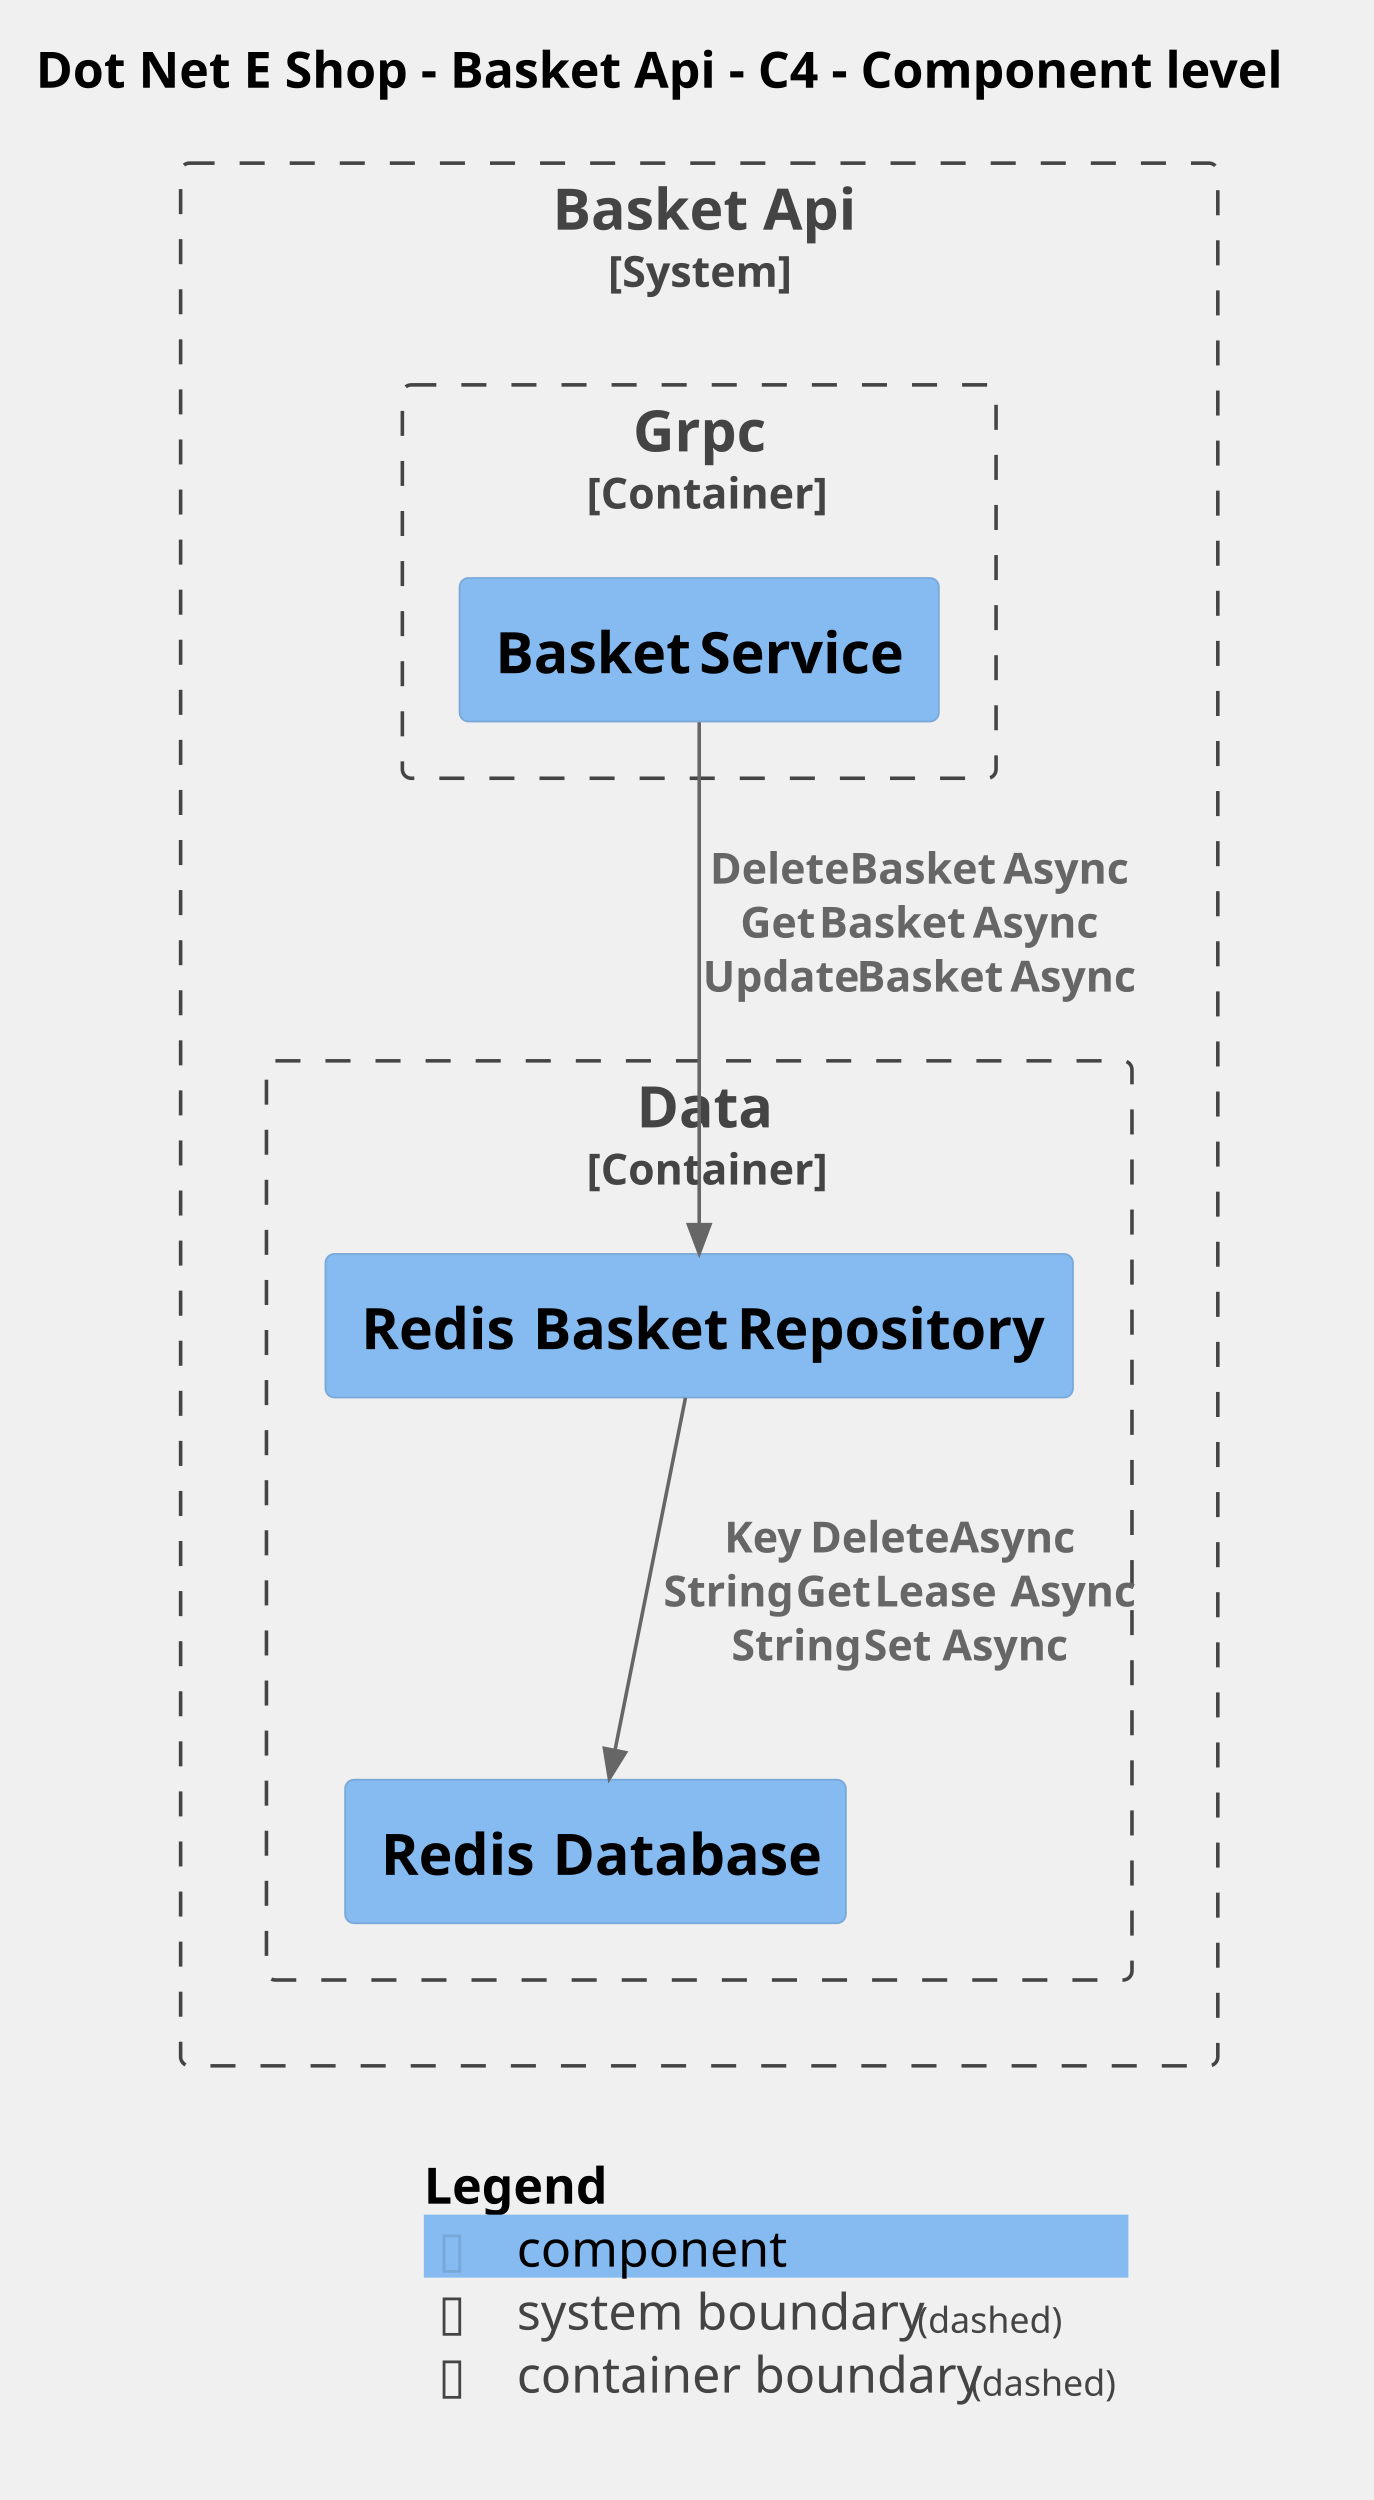
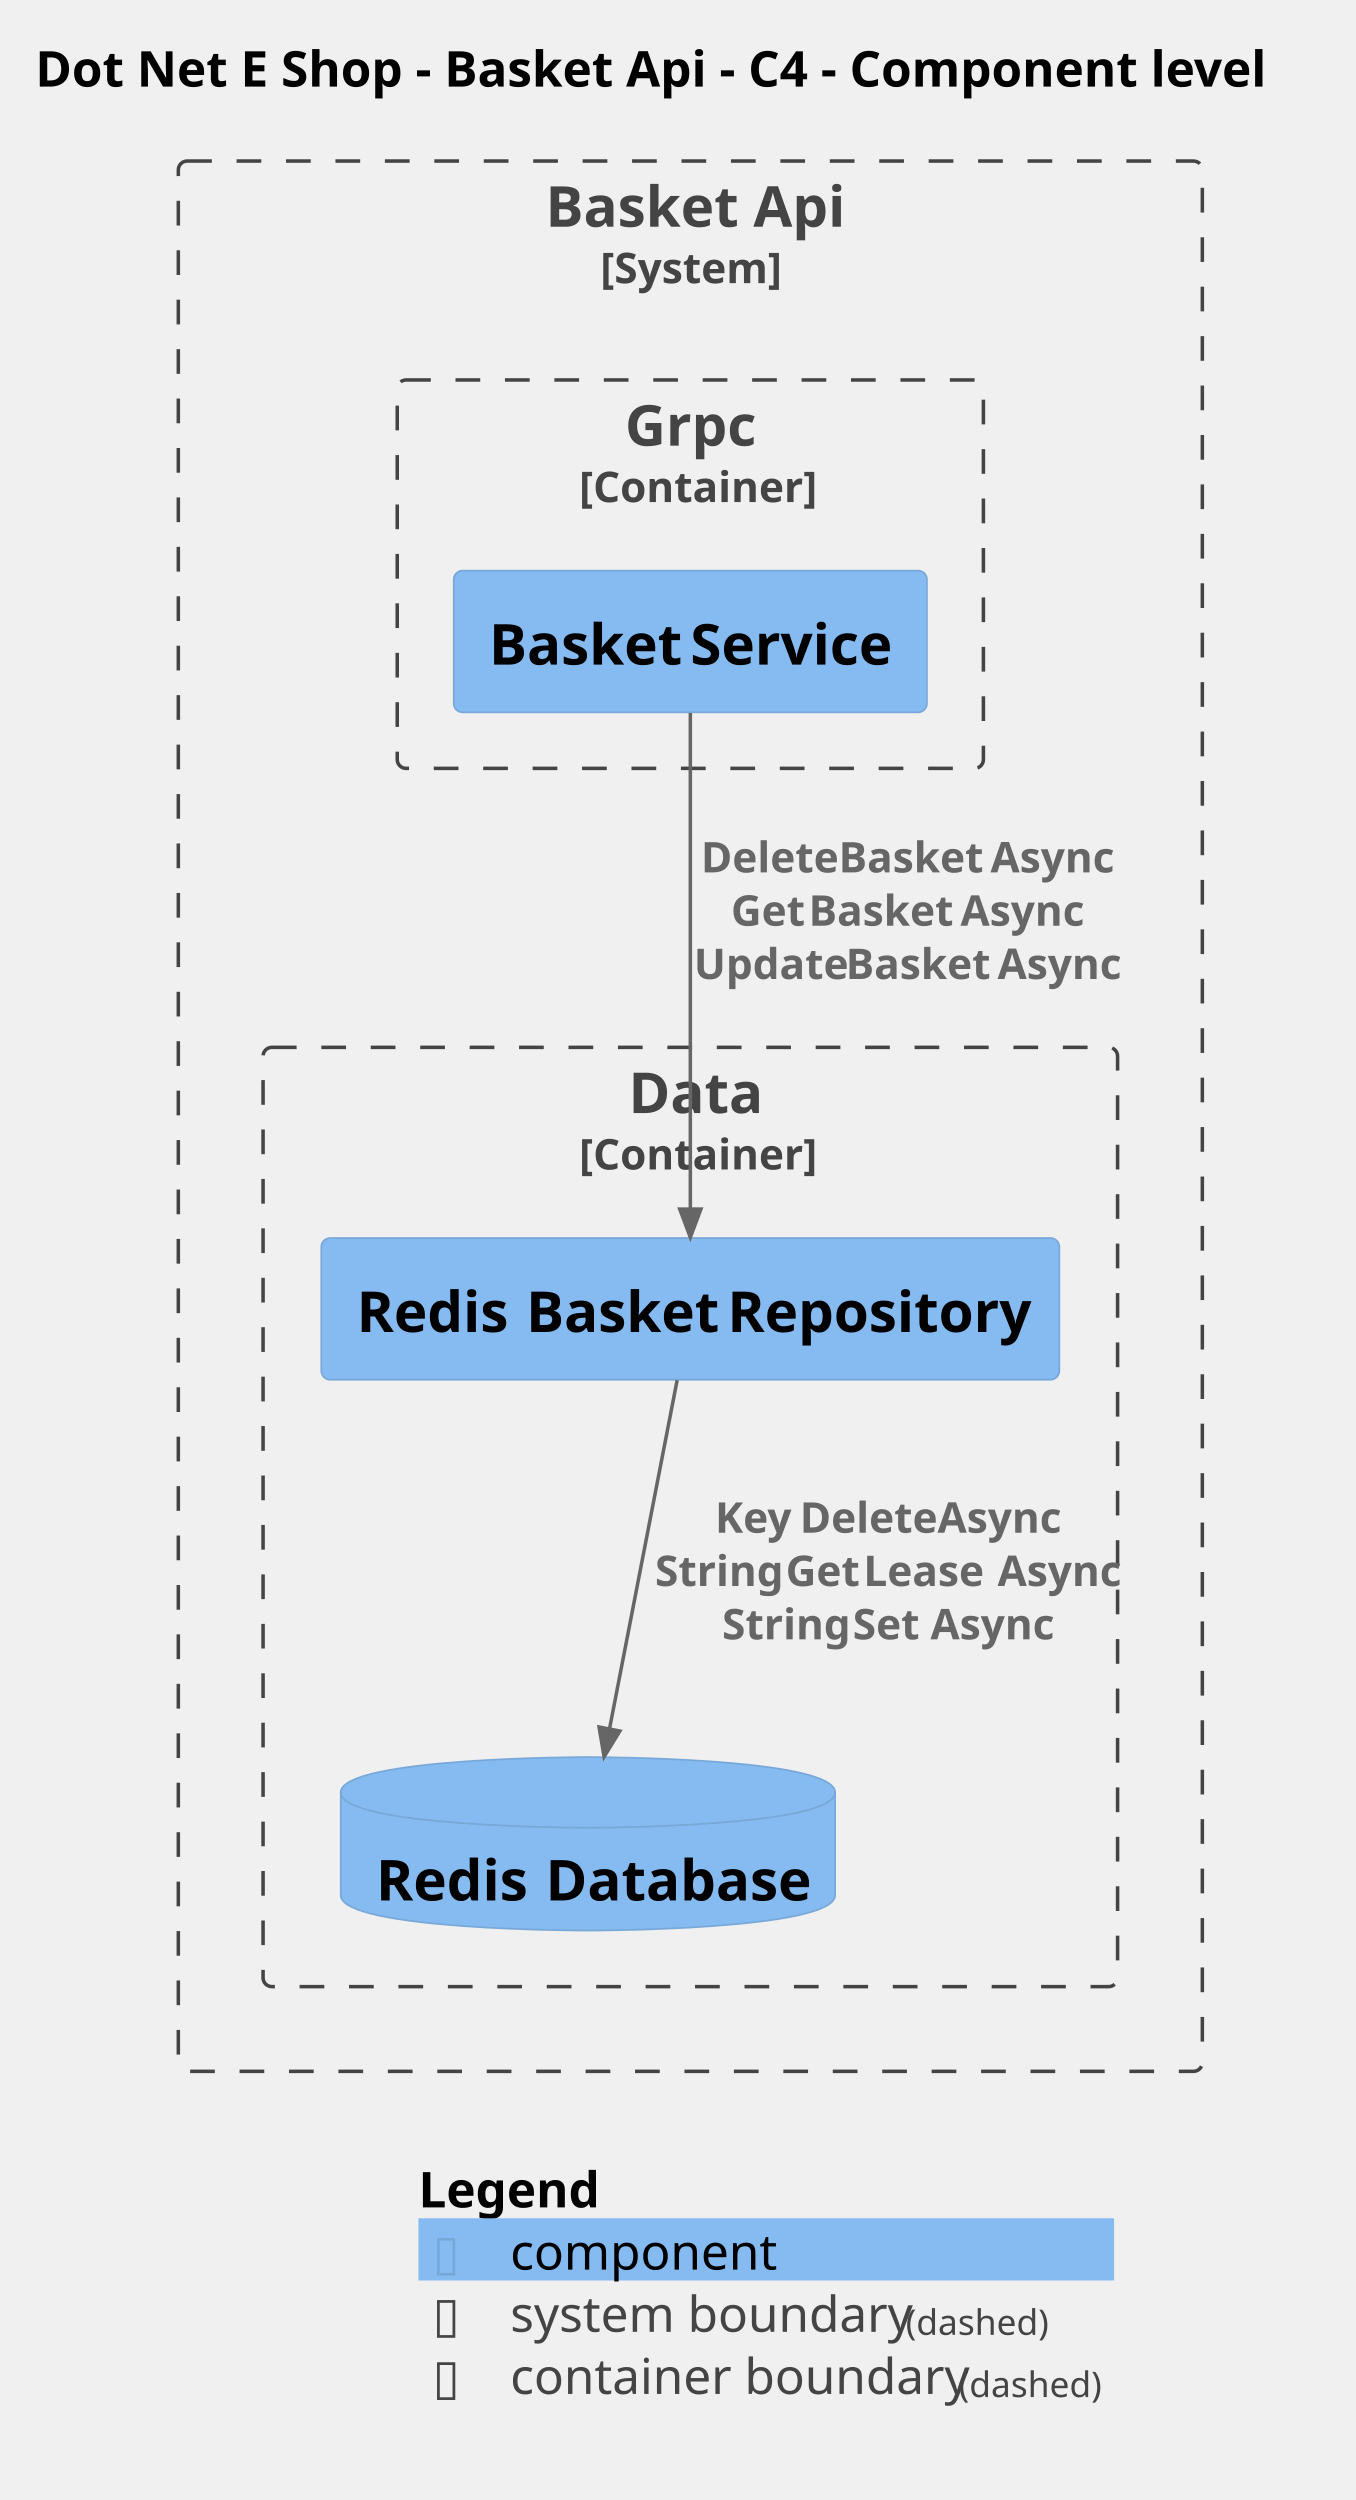
- <svg xmlns="http://www.w3.org/2000/svg" contentStyleType="text/css" height="699px" preserveAspectRatio="none" style="width:384px;height:699px;background:#FFFFFF;" version="1.1" viewBox="0 0 384 699" width="384px" zoomAndPan="magnify">
+ <svg xmlns="http://www.w3.org/2000/svg" contentStyleType="text/css" height="708px" preserveAspectRatio="none" style="width:384px;height:708px;background:#FFFFFF;" version="1.1" viewBox="0 0 384 708" width="384px" zoomAndPan="magnify">
  <defs />
  <g>
    <text fill="#000000" font-family="sans-serif" font-size="14" font-weight="bold" lengthAdjust="spacing" textLength="356" x="10" y="24.533">Dot Net E Shop - Basket Api - C4 - Component level</text>
    <g id="cluster_DotNetEShop.SoftwareSystems.BasketApi">
-       <rect fill="none" height="532" rx="2.5" ry="2.5" style="stroke:#444444;stroke-width:1.0;stroke-dasharray:7.0,7.0;" width="290" x="50.5" y="45.609" />
+       <rect fill="none" height="541" rx="2.5" ry="2.5" style="stroke:#444444;stroke-width:1.0;stroke-dasharray:7.0,7.0;" width="290" x="50.5" y="45.609" />
      <text fill="#444444" font-family="sans-serif" font-size="16" font-weight="bold" lengthAdjust="spacing" textLength="82" x="154.5" y="64.219">Basket Api</text>
      <text fill="#444444" font-family="sans-serif" font-size="12" font-weight="bold" lengthAdjust="spacing" textLength="51" x="170" y="80.191">[System]</text>
    </g>
    <g id="cluster_DotNetEShop.SoftwareSystems.BasketApi.Containers.Data">
-       <rect fill="none" height="257" rx="2.5" ry="2.5" style="stroke:#444444;stroke-width:1.0;stroke-dasharray:7.0,7.0;" width="242" x="74.5" y="296.609" />
+       <rect fill="none" height="266" rx="2.5" ry="2.5" style="stroke:#444444;stroke-width:1.0;stroke-dasharray:7.0,7.0;" width="242" x="74.5" y="296.609" />
      <text fill="#444444" font-family="sans-serif" font-size="16" font-weight="bold" lengthAdjust="spacing" textLength="35" x="178" y="315.219">Data</text>
      <text fill="#444444" font-family="sans-serif" font-size="12" font-weight="bold" lengthAdjust="spacing" textLength="63" x="164" y="331.191">[Container]</text>
    </g>
    <g id="cluster_DotNetEShop.SoftwareSystems.BasketApi.Containers.Grpc">
      <rect fill="none" height="110" rx="2.5" ry="2.5" style="stroke:#444444;stroke-width:1.0;stroke-dasharray:7.0,7.0;" width="166" x="112.5" y="107.609" />
      <text fill="#444444" font-family="sans-serif" font-size="16" font-weight="bold" lengthAdjust="spacing" textLength="37" x="177" y="126.219">Grpc</text>
      <text fill="#444444" font-family="sans-serif" font-size="12" font-weight="bold" lengthAdjust="spacing" textLength="63" x="164" y="142.191">[Container]</text>
    </g>
    <g id="elem_DotNetEShop.SoftwareSystems.BasketApi.Containers.Data.Components.RedisBasketRepository">
      <rect fill="#85BBF0" height="40.125" rx="2.5" ry="2.5" style="stroke:#78A8D8;stroke-width:0.5;" width="209" x="91" y="350.609" />
      <text fill="#000000" font-family="sans-serif" font-size="16" font-weight="bold" lengthAdjust="spacing" textLength="44" x="101" y="377.219">Redis</text>
      <text fill="#000000" font-family="sans-serif" font-size="16" font-weight="bold" lengthAdjust="spacing" textLength="4" x="145" y="377.219"> </text>
      <text fill="#000000" font-family="sans-serif" font-size="16" font-weight="bold" lengthAdjust="spacing" textLength="53" x="149" y="377.219">Basket</text>
      <text fill="#000000" font-family="sans-serif" font-size="16" font-weight="bold" lengthAdjust="spacing" textLength="4" x="202" y="377.219"> </text>
      <text fill="#000000" font-family="sans-serif" font-size="16" font-weight="bold" lengthAdjust="spacing" textLength="84" x="206" y="377.219">Repository</text>
    </g>
    <g id="elem_DotNetEShop.SoftwareSystems.BasketApi.Containers.Data.Components.RedisDatabase">
-       <rect fill="#85BBF0" height="40.125" rx="2.5" ry="2.5" style="stroke:#78A8D8;stroke-width:0.5;" width="140" x="96.5" y="497.609" />
-       <text fill="#000000" font-family="sans-serif" font-size="16" font-weight="bold" lengthAdjust="spacing" textLength="44" x="106.5" y="524.219">Redis</text>
-       <text fill="#000000" font-family="sans-serif" font-size="16" font-weight="bold" lengthAdjust="spacing" textLength="4" x="150.5" y="524.219"> </text>
-       <text fill="#000000" font-family="sans-serif" font-size="16" font-weight="bold" lengthAdjust="spacing" textLength="72" x="154.5" y="524.219">Database</text>
+       <path d="M96.5,507.609 C96.5,497.609 166.5,497.609 166.5,497.609 C166.5,497.609 236.5,497.609 236.5,507.609 L236.5,536.734 C236.5,546.734 166.5,546.734 166.5,546.734 C166.5,546.734 96.5,546.734 96.5,536.734 L96.5,507.609 " fill="#85BBF0" style="stroke:#78A8D8;stroke-width:0.5;" />
+       <path d="M96.5,507.609 C96.5,517.609 166.5,517.609 166.5,517.609 C166.5,517.609 236.5,517.609 236.5,507.609 " fill="none" style="stroke:#78A8D8;stroke-width:0.5;" />
+       <text fill="#000000" font-family="sans-serif" font-size="16" font-weight="bold" lengthAdjust="spacing" textLength="44" x="106.5" y="538.219">Redis</text>
+       <text fill="#000000" font-family="sans-serif" font-size="16" font-weight="bold" lengthAdjust="spacing" textLength="4" x="150.5" y="538.219"> </text>
+       <text fill="#000000" font-family="sans-serif" font-size="16" font-weight="bold" lengthAdjust="spacing" textLength="72" x="154.5" y="538.219">Database</text>
    </g>
    <g id="elem_DotNetEShop.SoftwareSystems.BasketApi.Containers.Grpc.Components.BasketService">
      <rect fill="#85BBF0" height="40.125" rx="2.5" ry="2.5" style="stroke:#78A8D8;stroke-width:0.5;" width="134" x="128.5" y="161.609" />
      <text fill="#000000" font-family="sans-serif" font-size="16" font-weight="bold" lengthAdjust="spacing" textLength="53" x="138.5" y="188.219">Basket</text>
      <text fill="#000000" font-family="sans-serif" font-size="16" font-weight="bold" lengthAdjust="spacing" textLength="4" x="191.5" y="188.219"> </text>
      <text fill="#000000" font-family="sans-serif" font-size="16" font-weight="bold" lengthAdjust="spacing" textLength="57" x="195.5" y="188.219">Service</text>
    </g>
    <g id="link_DotNetEShop.SoftwareSystems.BasketApi.Containers.Data.Components.RedisBasketRepository_DotNetEShop.SoftwareSystems.BasketApi.Containers.Data.Components.RedisDatabase">
-       <path d="M191.65,390.859 C186.1,418.599 177.487,461.654 171.937,489.434 " fill="none" id="DotNetEShop.SoftwareSystems.BasketApi.Containers.Data.Components.RedisBasketRepository-to-DotNetEShop.SoftwareSystems.BasketApi.Containers.Data.Components.RedisDatabase" style="stroke:#666666;stroke-width:1.0;" />
-       <polygon fill="#666666" points="170.37,497.279,174.879,490.022,168.995,488.847,170.37,497.279" style="stroke:#666666;stroke-width:1.0;" />
+       <path d="M191.77,390.849 C186.48,418.129 178.323,460.176 172.603,489.666 " fill="none" id="DotNetEShop.SoftwareSystems.BasketApi.Containers.Data.Components.RedisBasketRepository-to-DotNetEShop.SoftwareSystems.BasketApi.Containers.Data.Components.RedisDatabase" style="stroke:#666666;stroke-width:1.0;" />
+       <polygon fill="#666666" points="171.08,497.519,175.548,490.237,169.658,489.094,171.08,497.519" style="stroke:#666666;stroke-width:1.0;" />
      <text fill="#666666" font-family="sans-serif" font-size="12" font-weight="bold" lengthAdjust="spacing" textLength="21" x="202.5" y="434.066">Key</text>
      <text fill="#666666" font-family="sans-serif" font-size="12" font-weight="bold" lengthAdjust="spacing" textLength="3" x="223.5" y="434.066"> </text>
      <text fill="#666666" font-family="sans-serif" font-size="12" font-weight="bold" lengthAdjust="spacing" textLength="36" x="226.5" y="434.066">Delete</text>
      <text fill="#666666" font-family="sans-serif" font-size="12" font-weight="bold" lengthAdjust="spacing" textLength="3" x="262.5" y="434.066"> </text>
      <text fill="#666666" font-family="sans-serif" font-size="12" font-weight="bold" lengthAdjust="spacing" textLength="35" x="265.5" y="434.066">Async</text>
      <text fill="#666666" font-family="sans-serif" font-size="12" font-weight="bold" lengthAdjust="spacing" textLength="34" x="185.5" y="449.16">String</text>
      <text fill="#666666" font-family="sans-serif" font-size="12" font-weight="bold" lengthAdjust="spacing" textLength="3" x="219.5" y="449.16"> </text>
      <text fill="#666666" font-family="sans-serif" font-size="12" font-weight="bold" lengthAdjust="spacing" textLength="19" x="222.5" y="449.16">Get</text>
      <text fill="#666666" font-family="sans-serif" font-size="12" font-weight="bold" lengthAdjust="spacing" textLength="3" x="241.5" y="449.16"> </text>
      <text fill="#666666" font-family="sans-serif" font-size="12" font-weight="bold" lengthAdjust="spacing" textLength="35" x="244.5" y="449.16">Lease</text>
      <text fill="#666666" font-family="sans-serif" font-size="12" font-weight="bold" lengthAdjust="spacing" textLength="3" x="279.5" y="449.16"> </text>
      <text fill="#666666" font-family="sans-serif" font-size="12" font-weight="bold" lengthAdjust="spacing" textLength="35" x="282.5" y="449.16">Async</text>
      <text fill="#666666" font-family="sans-serif" font-size="12" font-weight="bold" lengthAdjust="spacing" textLength="34" x="204.5" y="464.254">String</text>
      <text fill="#666666" font-family="sans-serif" font-size="12" font-weight="bold" lengthAdjust="spacing" textLength="3" x="238.5" y="464.254"> </text>
      <text fill="#666666" font-family="sans-serif" font-size="12" font-weight="bold" lengthAdjust="spacing" textLength="19" x="241.5" y="464.254">Set</text>
      <text fill="#666666" font-family="sans-serif" font-size="12" font-weight="bold" lengthAdjust="spacing" textLength="3" x="260.5" y="464.254"> </text>
      <text fill="#666666" font-family="sans-serif" font-size="12" font-weight="bold" lengthAdjust="spacing" textLength="35" x="263.5" y="464.254">Async</text>
    </g>
    <g id="link_DotNetEShop.SoftwareSystems.BasketApi.Containers.Grpc.Components.BasketService_DotNetEShop.SoftwareSystems.BasketApi.Containers.Data.Components.RedisBasketRepository">
      <path d="M195.5,201.919 C195.5,237.839 195.5,306.559 195.5,342.409 " fill="none" id="DotNetEShop.SoftwareSystems.BasketApi.Containers.Grpc.Components.BasketService-to-DotNetEShop.SoftwareSystems.BasketApi.Containers.Data.Components.RedisBasketRepository" style="stroke:#666666;stroke-width:1.0;" />
      <polygon fill="#666666" points="195.5,350.409,198.5,342.409,192.5,342.409,195.5,350.409" style="stroke:#666666;stroke-width:1.0;" />
      <text fill="#666666" font-family="sans-serif" font-size="12" font-weight="bold" lengthAdjust="spacing" textLength="36" x="198.5" y="247.066">Delete</text>
      <text fill="#666666" font-family="sans-serif" font-size="12" font-weight="bold" lengthAdjust="spacing" textLength="3" x="234.5" y="247.066"> </text>
      <text fill="#666666" font-family="sans-serif" font-size="12" font-weight="bold" lengthAdjust="spacing" textLength="40" x="237.5" y="247.066">Basket</text>
      <text fill="#666666" font-family="sans-serif" font-size="12" font-weight="bold" lengthAdjust="spacing" textLength="3" x="277.5" y="247.066"> </text>
      <text fill="#666666" font-family="sans-serif" font-size="12" font-weight="bold" lengthAdjust="spacing" textLength="35" x="280.5" y="247.066">Async</text>
      <text fill="#666666" font-family="sans-serif" font-size="12" font-weight="bold" lengthAdjust="spacing" textLength="19" x="207" y="262.16">Get</text>
      <text fill="#666666" font-family="sans-serif" font-size="12" font-weight="bold" lengthAdjust="spacing" textLength="3" x="226" y="262.16"> </text>
      <text fill="#666666" font-family="sans-serif" font-size="12" font-weight="bold" lengthAdjust="spacing" textLength="40" x="229" y="262.16">Basket</text>
      <text fill="#666666" font-family="sans-serif" font-size="12" font-weight="bold" lengthAdjust="spacing" textLength="3" x="269" y="262.16"> </text>
      <text fill="#666666" font-family="sans-serif" font-size="12" font-weight="bold" lengthAdjust="spacing" textLength="35" x="272" y="262.16">Async</text>
      <text fill="#666666" font-family="sans-serif" font-size="12" font-weight="bold" lengthAdjust="spacing" textLength="40" x="196.5" y="277.254">Update</text>
      <text fill="#666666" font-family="sans-serif" font-size="12" font-weight="bold" lengthAdjust="spacing" textLength="3" x="236.5" y="277.254"> </text>
      <text fill="#666666" font-family="sans-serif" font-size="12" font-weight="bold" lengthAdjust="spacing" textLength="40" x="239.5" y="277.254">Basket</text>
      <text fill="#666666" font-family="sans-serif" font-size="12" font-weight="bold" lengthAdjust="spacing" textLength="3" x="279.5" y="277.254"> </text>
      <text fill="#666666" font-family="sans-serif" font-size="12" font-weight="bold" lengthAdjust="spacing" textLength="35" x="282.5" y="277.254">Async</text>
    </g>
-     <rect fill="none" height="17.609" style="stroke:none;stroke-width:1.0;" width="197" x="118.5" y="601.609" />
-     <text fill="#000000" font-family="sans-serif" font-size="14" font-weight="bold" lengthAdjust="spacing" textLength="53" x="118.5" y="616.143">Legend</text>
-     <text fill="#FFFFFF" font-family="sans-serif" font-size="14" lengthAdjust="spacing" textLength="4" x="171.5" y="616.143"> </text>
-     <rect fill="#85BBF0" height="17.609" style="stroke:none;stroke-width:1.0;" width="197" x="118.5" y="619.219" />
-     <text fill="#78A8D8" font-family="sans-serif" font-size="14" lengthAdjust="spacing" textLength="14" x="122.5" y="633.752">▯</text>
-     <text fill="#FFFFFF" font-family="sans-serif" font-size="14" lengthAdjust="spacing" textLength="4" x="136.5" y="633.752"> </text>
-     <text fill="#000000" font-family="sans-serif" font-size="14" lengthAdjust="spacing" textLength="70" x="144.5" y="633.752">component</text>
-     <text fill="#FFFFFF" font-family="sans-serif" font-size="14" lengthAdjust="spacing" textLength="4" x="218.5" y="633.752"> </text>
-     <rect fill="none" height="17.609" style="stroke:none;stroke-width:1.0;" width="197" x="118.5" y="636.828" />
-     <text fill="#444444" font-family="sans-serif" font-size="14" lengthAdjust="spacing" textLength="14" x="122.5" y="651.361">▯</text>
-     <text fill="#FFFFFF" font-family="sans-serif" font-size="14" lengthAdjust="spacing" textLength="4" x="136.5" y="651.361"> </text>
-     <text fill="#444444" font-family="sans-serif" font-size="14" lengthAdjust="spacing" textLength="108" x="144.5" y="651.361">system boundary</text>
-     <text fill="#444444" font-family="sans-serif" font-size="10" lengthAdjust="spacing" textLength="40" x="256.5" y="652.24">(dashed)</text>
-     <text fill="#FFFFFF" font-family="sans-serif" font-size="14" lengthAdjust="spacing" textLength="4" x="296.5" y="651.361"> </text>
-     <rect fill="none" height="17.609" style="stroke:none;stroke-width:1.0;" width="197" x="118.5" y="654.438" />
-     <text fill="#444444" font-family="sans-serif" font-size="14" lengthAdjust="spacing" textLength="14" x="122.5" y="668.971">▯</text>
-     <text fill="#FFFFFF" font-family="sans-serif" font-size="14" lengthAdjust="spacing" textLength="4" x="136.5" y="668.971"> </text>
-     <text fill="#444444" font-family="sans-serif" font-size="14" lengthAdjust="spacing" textLength="123" x="144.5" y="668.971">container boundary</text>
-     <text fill="#444444" font-family="sans-serif" font-size="10" lengthAdjust="spacing" textLength="40" x="271.5" y="669.85">(dashed)</text>
-     <text fill="#FFFFFF" font-family="sans-serif" font-size="14" lengthAdjust="spacing" textLength="4" x="311.5" y="668.971"> </text>
-     <line style="stroke:none;stroke-width:1.0;" x1="118.5" x2="315.5" y1="601.609" y2="601.609" />
-     <line style="stroke:none;stroke-width:1.0;" x1="118.5" x2="315.5" y1="619.219" y2="619.219" />
-     <line style="stroke:none;stroke-width:1.0;" x1="118.5" x2="315.5" y1="636.828" y2="636.828" />
-     <line style="stroke:none;stroke-width:1.0;" x1="118.5" x2="315.5" y1="654.438" y2="654.438" />
-     <line style="stroke:none;stroke-width:1.0;" x1="118.5" x2="315.5" y1="672.047" y2="672.047" />
-     <line style="stroke:none;stroke-width:1.0;" x1="118.5" x2="118.5" y1="601.609" y2="672.047" />
-     <line style="stroke:none;stroke-width:1.0;" x1="315.5" x2="315.5" y1="601.609" y2="672.047" />
+     <rect fill="none" height="17.609" style="stroke:none;stroke-width:1.0;" width="197" x="118.5" y="610.609" />
+     <text fill="#000000" font-family="sans-serif" font-size="14" font-weight="bold" lengthAdjust="spacing" textLength="53" x="118.5" y="625.143">Legend</text>
+     <text fill="#FFFFFF" font-family="sans-serif" font-size="14" lengthAdjust="spacing" textLength="4" x="171.5" y="625.143"> </text>
+     <rect fill="#85BBF0" height="17.609" style="stroke:none;stroke-width:1.0;" width="197" x="118.5" y="628.219" />
+     <text fill="#78A8D8" font-family="sans-serif" font-size="14" lengthAdjust="spacing" textLength="14" x="122.5" y="642.752">▯</text>
+     <text fill="#FFFFFF" font-family="sans-serif" font-size="14" lengthAdjust="spacing" textLength="4" x="136.5" y="642.752"> </text>
+     <text fill="#000000" font-family="sans-serif" font-size="14" lengthAdjust="spacing" textLength="70" x="144.5" y="642.752">component</text>
+     <text fill="#FFFFFF" font-family="sans-serif" font-size="14" lengthAdjust="spacing" textLength="4" x="218.5" y="642.752"> </text>
+     <rect fill="none" height="17.609" style="stroke:none;stroke-width:1.0;" width="197" x="118.5" y="645.828" />
+     <text fill="#444444" font-family="sans-serif" font-size="14" lengthAdjust="spacing" textLength="14" x="122.5" y="660.361">▯</text>
+     <text fill="#FFFFFF" font-family="sans-serif" font-size="14" lengthAdjust="spacing" textLength="4" x="136.5" y="660.361"> </text>
+     <text fill="#444444" font-family="sans-serif" font-size="14" lengthAdjust="spacing" textLength="108" x="144.5" y="660.361">system boundary</text>
+     <text fill="#444444" font-family="sans-serif" font-size="10" lengthAdjust="spacing" textLength="40" x="256.5" y="661.24">(dashed)</text>
+     <text fill="#FFFFFF" font-family="sans-serif" font-size="14" lengthAdjust="spacing" textLength="4" x="296.5" y="660.361"> </text>
+     <rect fill="none" height="17.609" style="stroke:none;stroke-width:1.0;" width="197" x="118.5" y="663.438" />
+     <text fill="#444444" font-family="sans-serif" font-size="14" lengthAdjust="spacing" textLength="14" x="122.5" y="677.971">▯</text>
+     <text fill="#FFFFFF" font-family="sans-serif" font-size="14" lengthAdjust="spacing" textLength="4" x="136.5" y="677.971"> </text>
+     <text fill="#444444" font-family="sans-serif" font-size="14" lengthAdjust="spacing" textLength="123" x="144.5" y="677.971">container boundary</text>
+     <text fill="#444444" font-family="sans-serif" font-size="10" lengthAdjust="spacing" textLength="40" x="271.5" y="678.85">(dashed)</text>
+     <text fill="#FFFFFF" font-family="sans-serif" font-size="14" lengthAdjust="spacing" textLength="4" x="311.5" y="677.971"> </text>
+     <line style="stroke:none;stroke-width:1.0;" x1="118.5" x2="315.5" y1="610.609" y2="610.609" />
+     <line style="stroke:none;stroke-width:1.0;" x1="118.5" x2="315.5" y1="628.219" y2="628.219" />
+     <line style="stroke:none;stroke-width:1.0;" x1="118.5" x2="315.5" y1="645.828" y2="645.828" />
+     <line style="stroke:none;stroke-width:1.0;" x1="118.5" x2="315.5" y1="663.438" y2="663.438" />
+     <line style="stroke:none;stroke-width:1.0;" x1="118.5" x2="315.5" y1="681.047" y2="681.047" />
+     <line style="stroke:none;stroke-width:1.0;" x1="118.5" x2="118.5" y1="610.609" y2="681.047" />
+     <line style="stroke:none;stroke-width:1.0;" x1="315.5" x2="315.5" y1="610.609" y2="681.047" />
  </g>
</svg>
